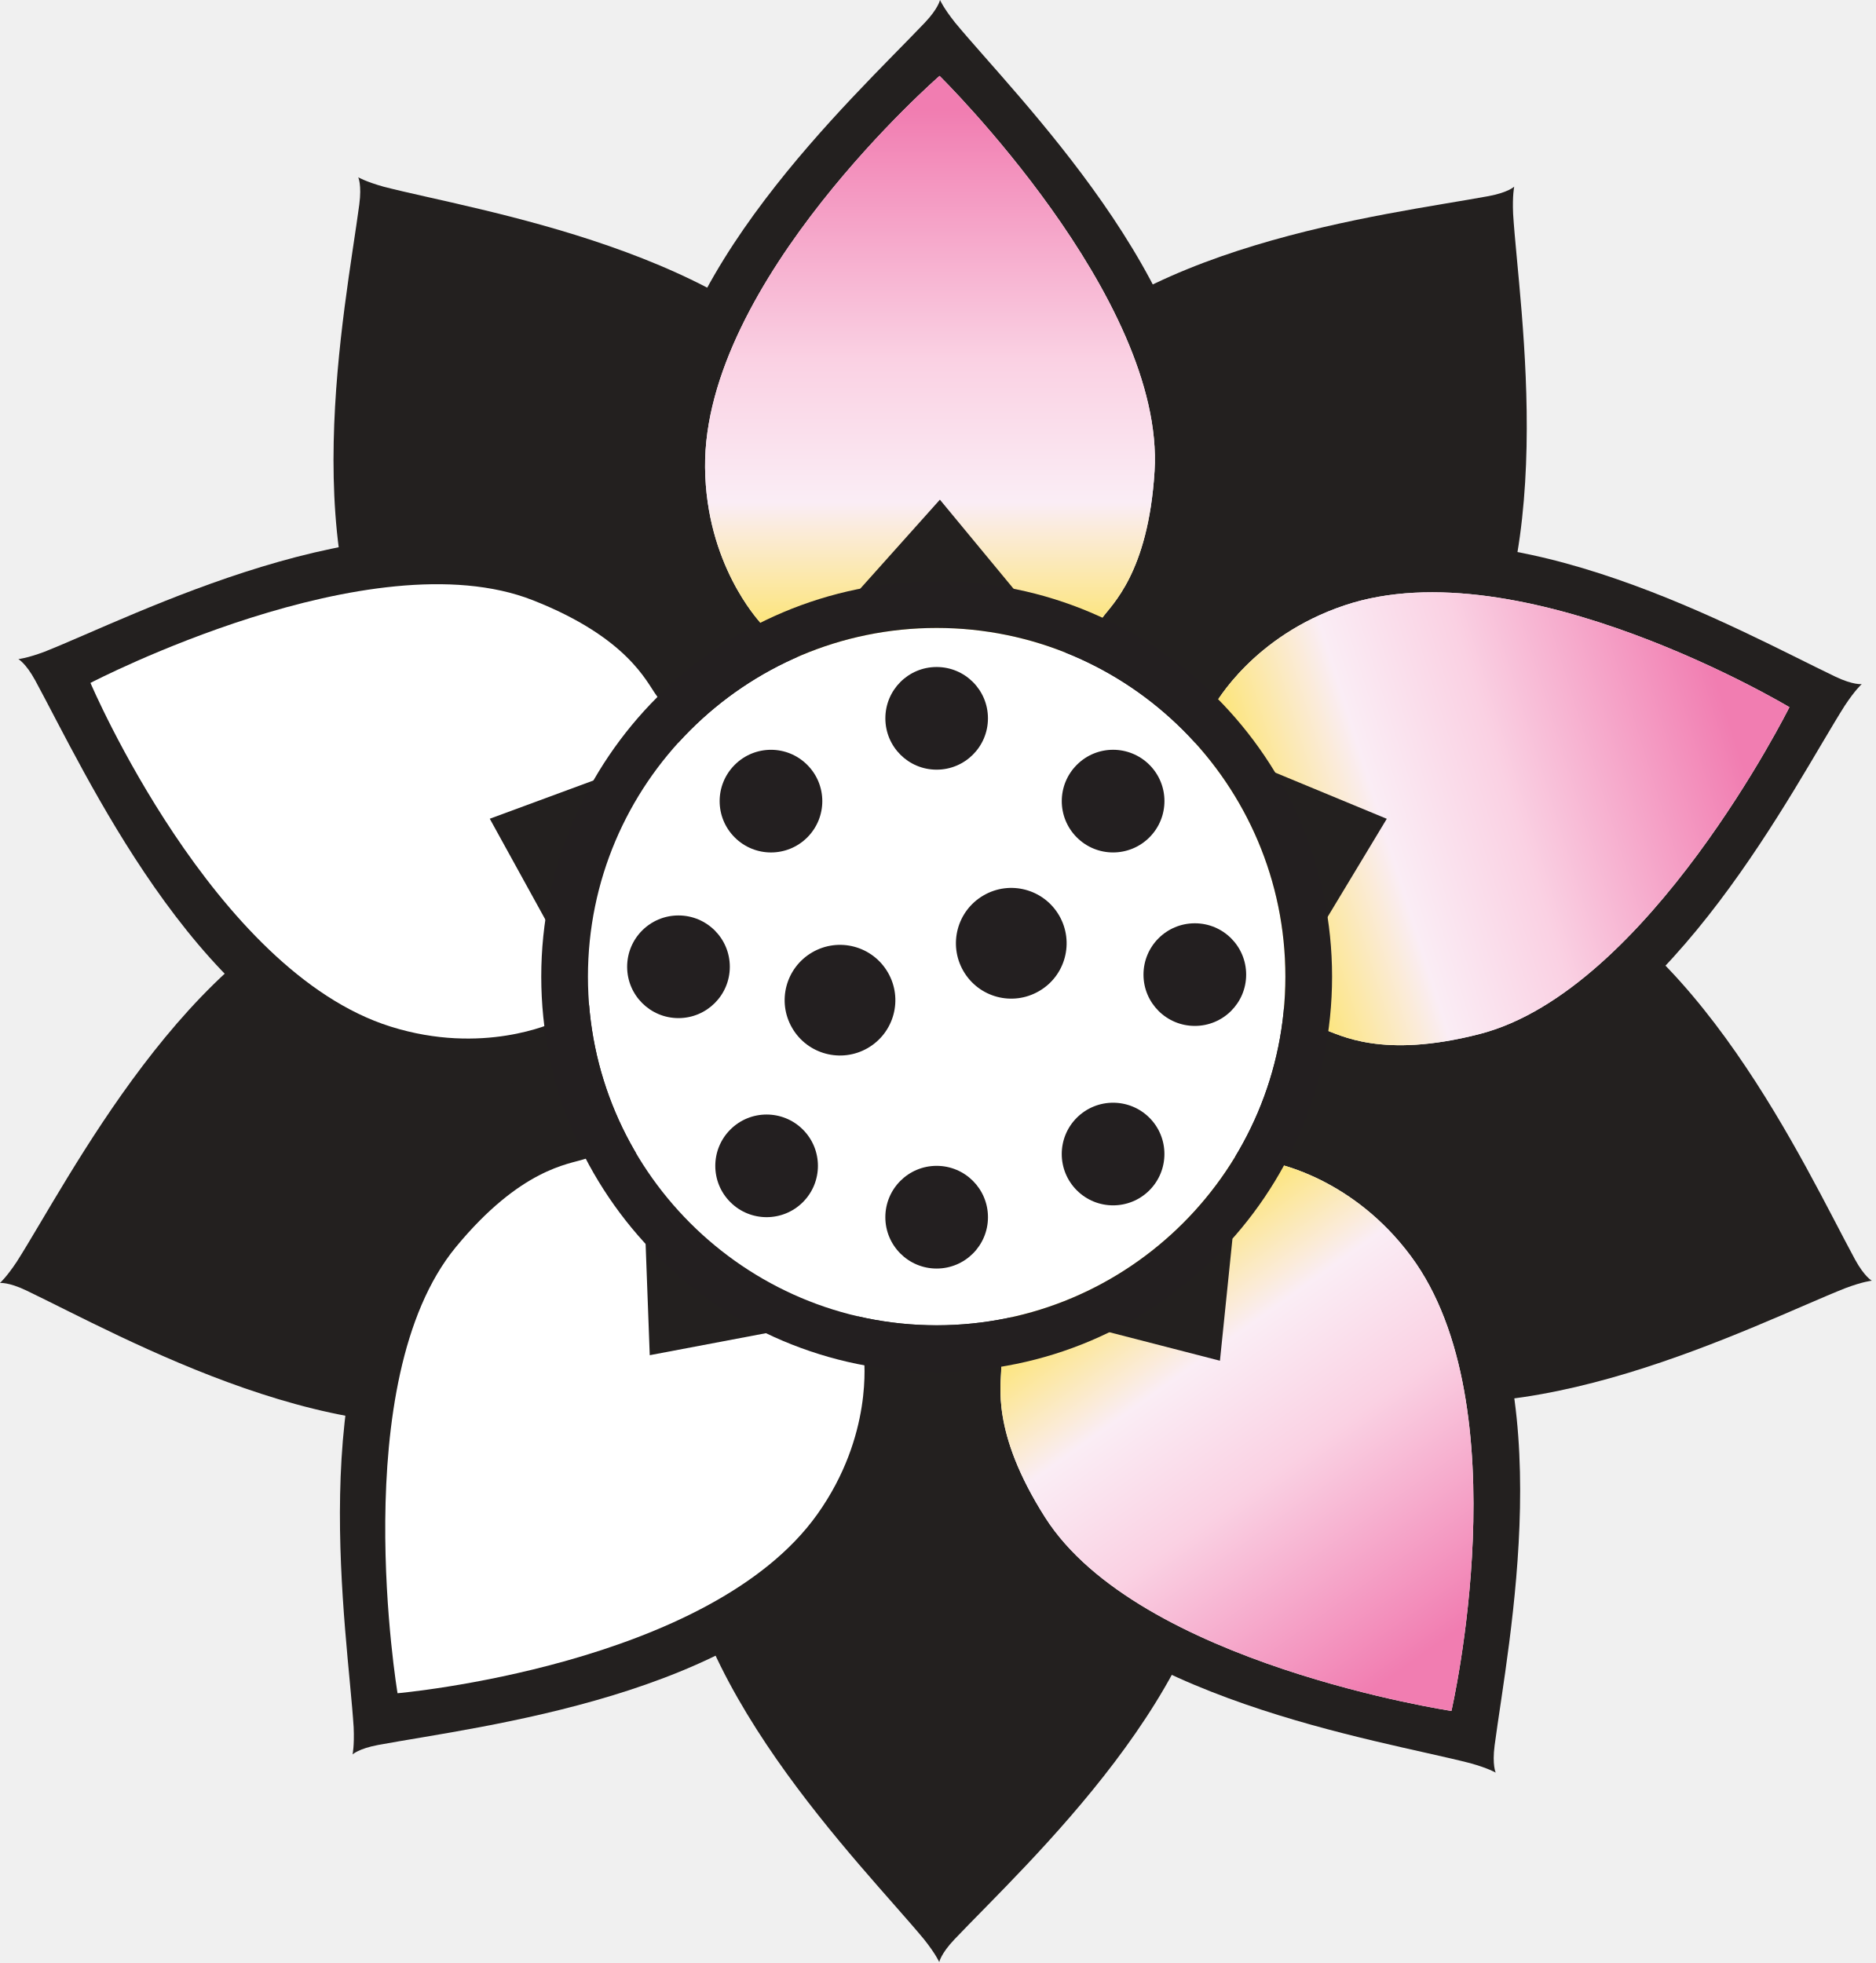
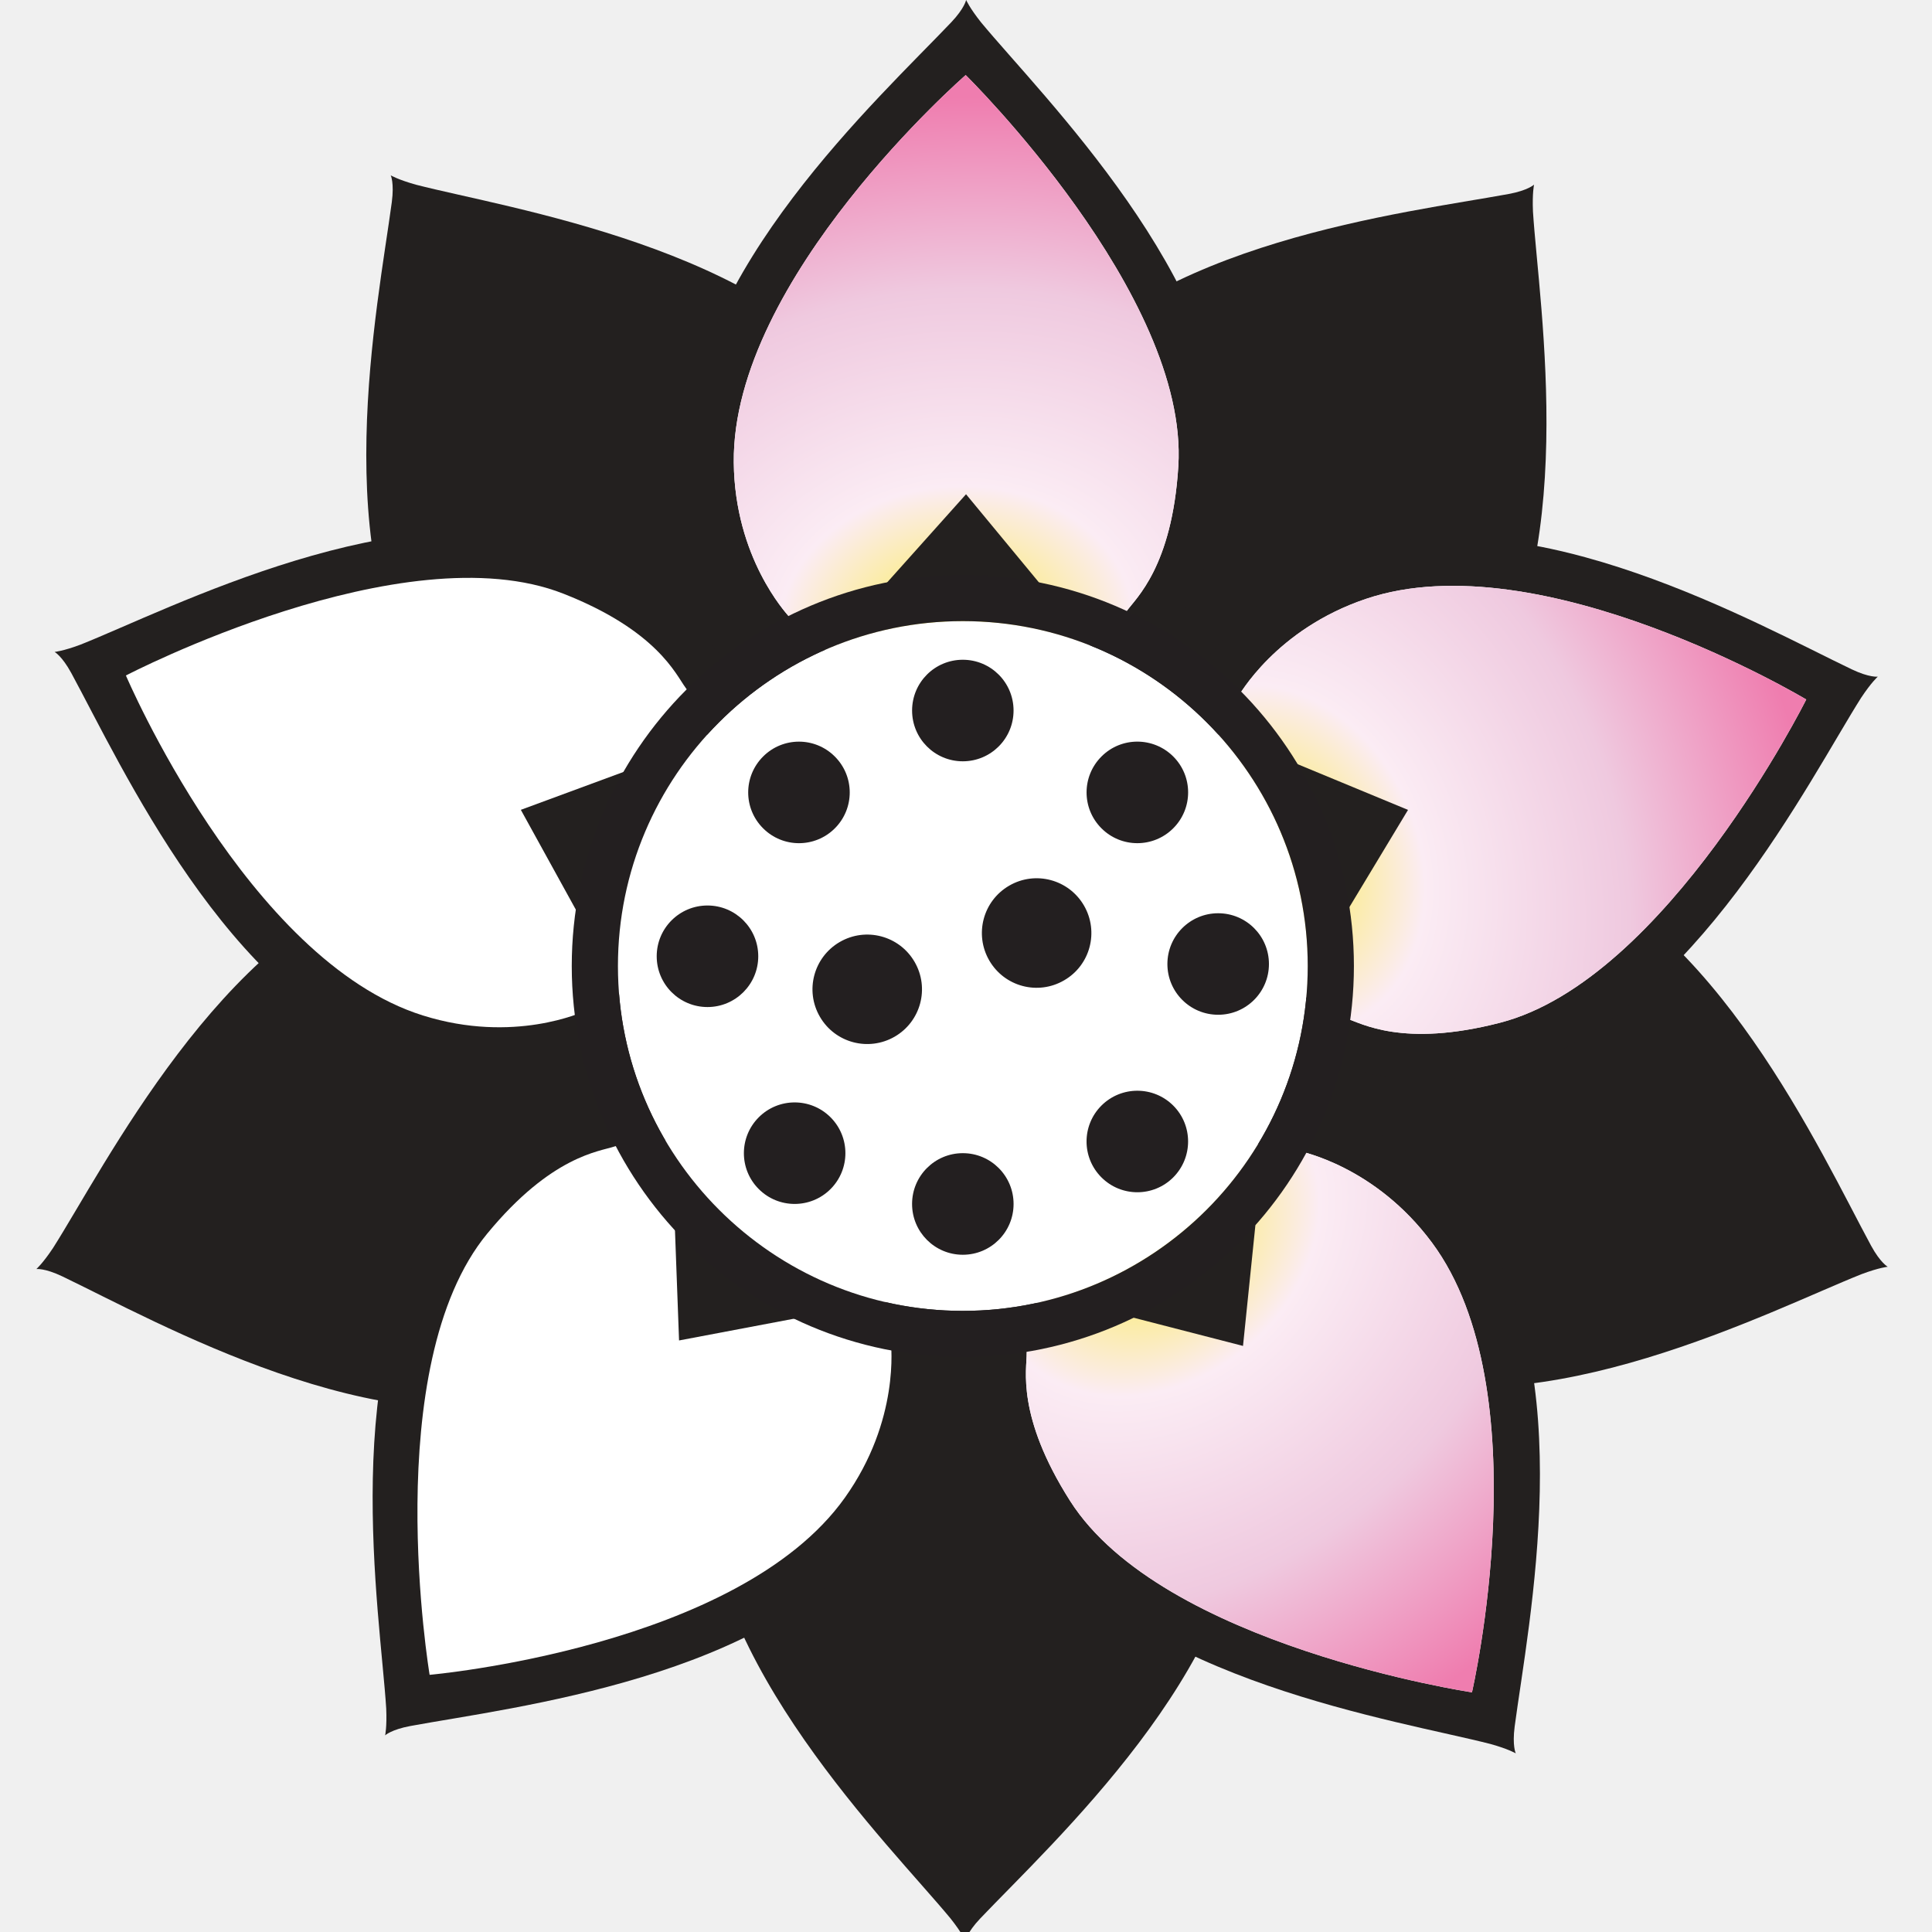
- <svg xmlns="http://www.w3.org/2000/svg" width="384px" height="402px" version="1.1" xml:space="preserve" style="fill-rule:evenodd;clip-rule:evenodd;stroke-linejoin:round;stroke-miterlimit:2;">
-   <g transform="matrix(1,0,0,1,-7.542803,-0)">
+ <svg xmlns="http://www.w3.org/2000/svg" width="400px" height="400px" version="1.1" xml:space="preserve" style="fill-rule:evenodd;clip-rule:evenodd;stroke-linejoin:round;stroke-miterlimit:2;">
+   <g>
    <g>
      <g transform="matrix(107.8855,17.21061,17.21061,-107.8855,84.07665,105.8422)">
        <path d="M-0.129,0.624C-0.129,0.624 -0.12,0.611 -0.119,0.574C-0.114,0.376 -0.136,-0.112 0.099,-0.352C0.598,-0.863 1.322,-0.152 0.831,0.358C0.598,0.601 0.1,0.597 -0.079,0.614C-0.114,0.618 -0.129,0.624 -0.129,0.624Z" style="fill:rgb(35,32,31);fill-rule:nonzero;" />
      </g>
      <g transform="matrix(49.67756,-97.30176,-97.30176,-49.67756,74.65263,281.1909)">
        <path d="M-0.129,0.624C-0.129,0.624 -0.12,0.611 -0.119,0.574C-0.114,0.376 -0.136,-0.112 0.099,-0.352C0.598,-0.863 1.322,-0.152 0.831,0.358C0.598,0.601 0.1,0.597 -0.079,0.614C-0.114,0.618 -0.129,0.624 -0.129,0.624Z" style="fill:rgb(35,32,31);fill-rule:nonzero;" />
      </g>
      <g transform="matrix(-77.2386,-77.26378,-77.26378,77.2386,238.1232,343.6531)">
        <path d="M-0.129,0.624C-0.129,0.624 -0.12,0.611 -0.119,0.574C-0.114,0.376 -0.136,-0.112 0.099,-0.352C0.598,-0.863 1.322,-0.152 0.831,0.358C0.598,0.601 0.1,0.597 -0.079,0.614C-0.114,0.618 -0.129,0.624 -0.129,0.624Z" style="fill:rgb(35,32,31);fill-rule:nonzero;" />
      </g>
      <g transform="matrix(-97.33926,49.60404,49.60404,97.33926,347.328,207.9306)">
        <path d="M-0.129,0.624C-0.129,0.624 -0.12,0.611 -0.119,0.574C-0.114,0.376 -0.136,-0.112 0.099,-0.352C0.598,-0.863 1.322,-0.152 0.831,0.358C0.598,0.601 0.1,0.597 -0.079,0.614C-0.114,0.618 -0.129,0.624 -0.129,0.624Z" style="fill:rgb(35,32,31);fill-rule:nonzero;" />
      </g>
      <g transform="matrix(17.07164,107.9076,107.9076,-17.07164,252.4779,62.79864)">
        <path d="M-0.129,0.624C-0.129,0.624 -0.12,0.611 -0.119,0.574C-0.114,0.376 -0.136,-0.112 0.099,-0.352C0.598,-0.863 1.322,-0.152 0.831,0.358C0.598,0.601 0.1,0.597 -0.079,0.614C-0.114,0.618 -0.129,0.624 -0.129,0.624Z" style="fill:rgb(35,32,31);fill-rule:nonzero;" />
      </g>
+     </g>
+     <g>
      <g transform="matrix(5.555556,0,0,5.555556,0,0)">
        <g transform="matrix(17.51361,-8.943339,-8.943339,-17.51361,9.874318,34.07056)">
          <path d="M-0.129,0.624C-0.129,0.624 -0.12,0.611 -0.119,0.574C-0.114,0.376 -0.136,-0.112 0.099,-0.352C0.598,-0.863 1.322,-0.152 0.831,0.358C0.598,0.601 0.1,0.597 -0.079,0.614C-0.114,0.618 -0.129,0.624 -0.129,0.624Z" style="fill:rgb(35,32,31);fill-rule:nonzero;" />
        </g>
        <g transform="matrix(14.59185,-7.451339,-7.451339,-14.59185,10.61485,33.16888)">
          <path d="M-0.1,0.599C-0.1,0.599 -0.149,-0.104 0.15,-0.397C0.305,-0.549 0.477,-0.555 0.485,-0.556C0.741,-0.6 1.062,-0.257 1.021,-0.004C1.015,0.031 1.023,0.14 0.871,0.312C0.612,0.605 -0.1,0.599 -0.1,0.599Z" style="fill:white;fill-rule:nonzero;" />
-         </g>
-         <g transform="matrix(-1.837691,5.239665,5.239665,1.837691,22.0508,28.07)">
-           <path d="M0.516,-0.323L0.015,0.283L1.06,0.285L0.516,-0.323Z" style="fill:rgb(35,32,31);fill-rule:nonzero;" />
        </g>
      </g>
      <g transform="matrix(5.555556,0,0,5.555556,0,0)">
        <g transform="matrix(-3.080253,-19.4222,-19.4222,3.080253,26.07503,60.24395)">
          <path d="M-0.129,0.624C-0.129,0.624 -0.12,0.611 -0.119,0.574C-0.114,0.376 -0.136,-0.112 0.099,-0.352C0.598,-0.863 1.322,-0.152 0.831,0.358C0.598,0.601 0.1,0.597 -0.079,0.614C-0.114,0.618 -0.129,0.624 -0.129,0.624Z" style="fill:rgb(35,32,31);fill-rule:nonzero;" />
        </g>
        <g transform="matrix(-2.56638,-16.18203,-16.18203,2.56638,25.447,59.2606)">
          <path d="M-0.1,0.599C-0.1,0.599 -0.149,-0.104 0.15,-0.397C0.305,-0.549 0.477,-0.555 0.485,-0.556C0.741,-0.6 1.062,-0.257 1.021,-0.004C1.015,0.031 1.023,0.14 0.871,0.312C0.612,0.605 -0.1,0.599 -0.1,0.599Z" style="fill:white;fill-rule:nonzero;" />
        </g>
-         <g transform="matrix(4.407612,3.377004,3.377004,-4.407612,24.12283,46.78878)">
-           <path d="M0.516,-0.323L0.015,0.283L1.06,0.285L0.516,-0.323Z" style="fill:rgb(35,32,31);fill-rule:nonzero;" />
-         </g>
      </g>
      <g transform="matrix(5.555556,0,0,5.555556,0,0)">
        <g transform="matrix(-19.42246,-3.078629,-3.078629,19.42246,55.90335,52.8253)">
          <path d="M-0.129,0.624C-0.129,0.624 -0.12,0.611 -0.119,0.574C-0.114,0.376 -0.136,-0.112 0.099,-0.352C0.598,-0.863 1.322,-0.152 0.831,0.358C0.598,0.601 0.1,0.597 -0.079,0.614C-0.114,0.618 -0.129,0.624 -0.129,0.624Z" style="fill:rgb(35,32,31);fill-rule:nonzero;" />
        </g>
        <g transform="matrix(-16.18225,-2.565027,-2.565027,16.18225,54.77396,53.11835)">
          <path d="M-0.1,0.599C-0.1,0.599 -0.149,-0.104 0.15,-0.397C0.305,-0.549 0.477,-0.555 0.485,-0.556C0.741,-0.6 1.062,-0.257 1.021,-0.004C1.015,0.031 1.023,0.14 0.871,0.312C0.612,0.605 -0.1,0.599 -0.1,0.599Z" style="fill:white;fill-rule:nonzero;" />
-         </g>
-         <g transform="matrix(-16.18225,-2.565027,-2.565027,16.18225,54.77396,53.11835)">
-           <path d="M-0.1,0.599C-0.1,0.599 -0.149,-0.104 0.15,-0.397C0.305,-0.549 0.477,-0.555 0.485,-0.556C0.741,-0.6 1.062,-0.257 1.021,-0.004C1.015,0.031 1.023,0.14 0.871,0.312C0.612,0.605 -0.1,0.599 -0.1,0.599Z" style="fill:url(#_Linear1);fill-rule:nonzero;" />
-         </g>
-         <g transform="matrix(4.49433,-3.260704,-3.260704,-4.49433,42.95098,50.38966)">
-           <path d="M0.516,-0.323L0.015,0.283L1.06,0.285L0.516,-0.323Z" style="fill:rgb(35,32,31);fill-rule:nonzero;" />
        </g>
      </g>
      <g transform="matrix(5.555556,0,0,5.555556,0,0)">
        <g transform="matrix(-8.92008,17.52547,17.52547,8.92008,57.89314,21.9118)">
          <path d="M-0.129,0.624C-0.129,0.624 -0.12,0.611 -0.119,0.574C-0.114,0.376 -0.136,-0.112 0.099,-0.352C0.598,-0.863 1.322,-0.152 0.831,0.358C0.598,0.601 0.1,0.597 -0.079,0.614C-0.114,0.618 -0.129,0.624 -0.129,0.624Z" style="fill:rgb(35,32,31);fill-rule:nonzero;" />
        </g>
        <g transform="matrix(-7.43196,14.60173,14.60173,7.43196,57.8235,23.07651)">
          <path d="M-0.1,0.599C-0.1,0.599 -0.149,-0.104 0.15,-0.397C0.305,-0.549 0.477,-0.555 0.485,-0.556C0.741,-0.6 1.062,-0.257 1.021,-0.004C1.015,0.031 1.023,0.14 0.871,0.312C0.612,0.605 -0.1,0.599 -0.1,0.599Z" style="fill:white;fill-rule:nonzero;" />
        </g>
-         <g transform="matrix(-7.43196,14.60173,14.60173,7.43196,57.8235,23.07651)">
-           <path d="M-0.1,0.599C-0.1,0.599 -0.149,-0.104 0.15,-0.397C0.305,-0.549 0.477,-0.555 0.485,-0.556C0.741,-0.6 1.062,-0.257 1.021,-0.004C1.015,0.031 1.023,0.14 0.871,0.312C0.612,0.605 -0.1,0.599 -0.1,0.599Z" style="fill:url(#_Linear2);fill-rule:nonzero;" />
-         </g>
-         <g transform="matrix(-1.837691,-5.239665,-5.239665,1.837691,51.72856,33.47983)">
-           <path d="M0.516,-0.323L0.015,0.283L1.06,0.285L0.516,-0.323Z" style="fill:rgb(35,32,31);fill-rule:nonzero;" />
-         </g>
      </g>
      <g transform="matrix(5.555556,0,0,5.555556,0,0)">
        <g transform="matrix(13.90521,13.90521,13.90521,-13.90521,29.12146,10.46928)">
          <path d="M-0.129,0.624C-0.129,0.624 -0.12,0.611 -0.119,0.574C-0.114,0.376 -0.136,-0.112 0.099,-0.352C0.598,-0.863 1.322,-0.152 0.831,0.358C0.598,0.601 0.1,0.597 -0.079,0.614C-0.114,0.618 -0.129,0.624 -0.129,0.624Z" style="fill:rgb(35,32,31);fill-rule:nonzero;" />
        </g>
        <g transform="matrix(11.58543,11.58543,11.58543,-11.58543,30.20746,10.8959)">
          <path d="M-0.1,0.599C-0.1,0.599 -0.149,-0.104 0.15,-0.397C0.305,-0.549 0.477,-0.555 0.485,-0.556C0.741,-0.6 1.062,-0.257 1.021,-0.004C1.015,0.031 1.023,0.14 0.871,0.312C0.612,0.605 -0.1,0.599 -0.1,0.599Z" style="fill:white;fill-rule:nonzero;" />
        </g>
-         <g transform="matrix(11.58543,11.58543,11.58543,-11.58543,30.20746,10.8959)">
-           <path d="M-0.1,0.599C-0.1,0.599 -0.149,-0.104 0.15,-0.397C0.305,-0.549 0.477,-0.555 0.485,-0.556C0.741,-0.6 1.062,-0.257 1.021,-0.004C1.015,0.031 1.023,0.14 0.871,0.312C0.612,0.605 -0.1,0.599 -0.1,0.599Z" style="fill:url(#_Linear3);fill-rule:nonzero;" />
-         </g>
-         <g transform="matrix(-5.552584,-0,-0,5.552584,38.86645,20.2124)">
-           <path d="M0.516,-0.323L0.015,0.283L1.06,0.285L0.516,-0.323Z" style="fill:rgb(35,32,31);fill-rule:nonzero;" />
-         </g>
      </g>
-       <g transform="matrix(5.555556,0,0,5.555556,0,0)">
-         <g transform="matrix(-1.501736,0,0,1.501736,35.88199,48.85336)">
-           <path d="M0,-17.118C4.719,-17.118 8.559,-13.278 8.559,-8.558C8.559,-3.84 4.719,0 0,0C-4.719,0 -8.559,-3.84 -8.559,-8.558C-8.559,-13.278 -4.719,-17.118 0,-17.118" style="fill:white;fill-rule:nonzero;" />
-         </g>
-         <g transform="matrix(1.501736,0,0,1.501736,35.88199,50.5736)">
-           <path d="M0,-19.409C-5.351,-19.409 -9.705,-15.055 -9.705,-9.704C-9.705,-4.354 -5.351,0 0,0C5.351,0 9.705,-4.354 9.705,-9.704C9.705,-15.055 5.351,-19.409 0,-19.409M0,-1.146C-4.719,-1.146 -8.559,-4.985 -8.559,-9.704C-8.559,-14.424 -4.719,-18.263 0,-18.263C4.719,-18.263 8.559,-14.424 8.559,-9.704C8.559,-4.985 4.719,-1.146 0,-1.146" style="fill:rgb(35,31,32);fill-rule:nonzero;" />
-         </g>
-         <g transform="matrix(0,-1.501736,-1.501736,0,35.88169,24.58861)">
-           <path d="M-1.259,-1.259C-1.955,-1.259 -2.519,-0.696 -2.519,0.001C-2.519,0.697 -1.955,1.259 -1.259,1.259C-0.563,1.259 0.001,0.697 0.001,0.001C0.001,-0.696 -0.563,-1.259 -1.259,-1.259" style="fill:rgb(35,31,32);fill-rule:nonzero;" />
-         </g>
-         <g transform="matrix(0,-1.501736,-1.501736,0,35.88244,42.97677)">
-           <path d="M-1.26,-1.259C-0.564,-1.259 0.001,-0.696 0.001,0.001C0.001,0.697 -0.564,1.26 -1.26,1.26C-1.955,1.26 -2.52,0.697 -2.52,0.001C-2.52,-0.696 -1.955,-1.259 -1.26,-1.259" style="fill:rgb(35,31,32);fill-rule:nonzero;" />
-         </g>
-         <g transform="matrix(-1.501736,0,0,1.501736,26.36564,37.52967)">
-           <path d="M0,-2.52C-0.695,-2.52 -1.26,-1.957 -1.26,-1.26C-1.26,-0.564 -0.695,0 0,0C0.696,0 1.26,-0.564 1.26,-1.26C1.26,-1.957 0.696,-2.52 0,-2.52" style="fill:rgb(35,31,32);fill-rule:nonzero;" />
-         </g>
-         <g transform="matrix(-1.501736,0,0,1.501736,45.39759,37.8171)">
-           <path d="M0,-2.519C0.696,-2.519 1.26,-1.956 1.26,-1.259C1.26,-0.563 0.696,0 0,0C-0.696,0 -1.26,-0.563 -1.26,-1.259C-1.26,-1.956 -0.696,-2.519 0,-2.519" style="fill:rgb(35,31,32);fill-rule:nonzero;" />
-         </g>
-         <g transform="matrix(-1.061888,-1.061888,-1.061888,1.061888,27.88351,29.52991)">
-           <path d="M-0.892,-2.149C-1.588,-2.149 -2.151,-1.586 -2.151,-0.89C-2.151,-0.194 -1.588,0.369 -0.892,0.369C-0.195,0.37 0.368,-0.193 0.368,-0.891C0.368,-1.587 -0.195,-2.15 -0.892,-2.149" style="fill:rgb(35,31,32);fill-rule:nonzero;" />
-         </g>
-         <g transform="matrix(-1.061888,-1.061888,-1.061888,1.061888,40.492,42.54059)">
-           <path d="M-0.891,-2.152C-0.196,-2.151 0.368,-1.588 0.369,-0.892C0.369,-0.196 -0.194,0.368 -0.891,0.368C-1.587,0.368 -2.151,-0.196 -2.151,-0.892C-2.15,-1.588 -1.586,-2.152 -0.891,-2.152" style="fill:rgb(35,31,32);fill-rule:nonzero;" />
-         </g>
-         <g transform="matrix(-1.061888,1.061888,1.061888,1.061888,31.50572,42.97556)">
-           <path d="M0.891,-2.15C0.195,-2.151 -0.369,-1.586 -0.369,-0.891C-0.369,-0.195 0.195,0.369 0.891,0.369C1.586,0.369 2.151,-0.195 2.15,-0.891C2.151,-1.586 1.586,-2.15 0.891,-2.15" style="fill:rgb(35,31,32);fill-rule:nonzero;" />
-         </g>
-         <g transform="matrix(-1.299048,0.753448,0.753448,1.299048,34.08943,37.88226)">
-           <path d="M0.681,-2.533C-0.069,-2.533 -0.677,-1.926 -0.677,-1.174C-0.677,-0.424 -0.07,0.183 0.681,0.183C1.432,0.182 2.04,-0.426 2.039,-1.176C2.04,-1.926 1.431,-2.533 0.681,-2.533" style="fill:rgb(35,31,32);fill-rule:nonzero;" />
-         </g>
-         <g transform="matrix(-1.06159,1.062186,1.062186,1.06159,44.27761,29.52931)">
-           <path d="M0.891,-2.15C1.587,-2.15 2.151,-1.587 2.151,-0.891C2.152,-0.195 1.588,0.369 0.891,0.369C0.195,0.369 -0.369,-0.194 -0.369,-0.89C-0.368,-1.586 0.194,-2.151 0.891,-2.15" style="fill:rgb(35,31,32);fill-rule:nonzero;" />
-         </g>
-         <g transform="matrix(-1.299048,0.753448,0.753448,1.299048,40.40325,35.78499)">
-           <path d="M0.681,-2.534C1.432,-2.534 2.039,-1.927 2.04,-1.176C2.04,-0.424 1.433,0.183 0.681,0.182C-0.068,0.184 -0.676,-0.424 -0.677,-1.175C-0.677,-1.927 -0.069,-2.535 0.681,-2.534" style="fill:rgb(35,31,32);fill-rule:nonzero;" />
-         </g>
+     </g>
+     <g id="_3" transform="matrix(-89.90138,-14.25015,-14.25015,89.90138,304.2998,295.102)">
+       <path d="M-0.1,0.599C-0.1,0.599 -0.149,-0.104 0.15,-0.397C0.305,-0.549 0.477,-0.555 0.485,-0.556C0.741,-0.6 1.062,-0.257 1.021,-0.004C1.015,0.031 1.023,0.14 0.871,0.312C0.612,0.605 -0.1,0.599 -0.1,0.599Z" style="fill:url(#_Radial1);fill-rule:nonzero;" />
+     </g>
+     <g id="_2" transform="matrix(-41.28867,81.12072,81.12072,41.28867,321.2416,128.2028)">
+       <path d="M-0.1,0.599C-0.1,0.599 -0.149,-0.104 0.15,-0.397C0.305,-0.549 0.477,-0.555 0.485,-0.556C0.741,-0.6 1.062,-0.257 1.021,-0.004C1.015,0.031 1.023,0.14 0.871,0.312C0.612,0.605 -0.1,0.599 -0.1,0.599Z" style="fill:url(#_Radial2);fill-rule:nonzero;" />
+     </g>
+     <g id="_1" transform="matrix(64.36352,64.36352,64.36352,-64.36352,167.8192,60.53279)">
+       <path d="M-0.1,0.599C-0.1,0.599 -0.149,-0.104 0.15,-0.397C0.305,-0.549 0.477,-0.555 0.485,-0.556C0.741,-0.6 1.062,-0.257 1.021,-0.004C1.015,0.031 1.023,0.14 0.871,0.312C0.612,0.605 -0.1,0.599 -0.1,0.599Z" style="fill:url(#_Radial3);fill-rule:nonzero;" />
+     </g>
+     <g>
+       <g transform="matrix(-10.20939,29.10925,29.10925,10.20939,122.5045,155.9445)">
+         <path d="M0.516,-0.323L0.015,0.283L1.06,0.285L0.516,-0.323Z" style="fill:rgb(35,32,31);fill-rule:nonzero;" />
+       </g>
+       <g transform="matrix(24.48673,18.76113,18.76113,-24.48673,134.0157,259.9377)">
+         <path d="M0.516,-0.323L0.015,0.283L1.06,0.285L0.516,-0.323Z" style="fill:rgb(35,32,31);fill-rule:nonzero;" />
+       </g>
+       <g transform="matrix(24.9685,-18.11502,-18.11502,-24.9685,238.6166,279.9425)">
+         <path d="M0.516,-0.323L0.015,0.283L1.06,0.285L0.516,-0.323Z" style="fill:rgb(35,32,31);fill-rule:nonzero;" />
+       </g>
+       <g transform="matrix(-10.20939,-29.10925,-29.10925,10.20939,287.3809,185.999)">
+         <path d="M0.516,-0.323L0.015,0.283L1.06,0.285L0.516,-0.323Z" style="fill:rgb(35,32,31);fill-rule:nonzero;" />
+       </g>
+       <g transform="matrix(-30.84769,-0,-0,30.84769,215.9247,112.2911)">
+         <path d="M0.516,-0.323L0.015,0.283L1.06,0.285L0.516,-0.323Z" style="fill:rgb(35,32,31);fill-rule:nonzero;" />
+       </g>
+     </g>
+     <g transform="matrix(5.555556,0,0,5.555556,0,0)">
+       <g transform="matrix(-1.501736,0,0,1.501736,35.88199,48.85336)">
+         <path d="M0,-17.118C4.719,-17.118 8.559,-13.278 8.559,-8.558C8.559,-3.84 4.719,0 0,0C-4.719,0 -8.559,-3.84 -8.559,-8.558C-8.559,-13.278 -4.719,-17.118 0,-17.118" style="fill:white;fill-rule:nonzero;" />
+       </g>
+       <g transform="matrix(1.501736,0,0,1.501736,35.88199,50.5736)">
+         <path d="M0,-19.409C-5.351,-19.409 -9.705,-15.055 -9.705,-9.704C-9.705,-4.354 -5.351,0 0,0C5.351,0 9.705,-4.354 9.705,-9.704C9.705,-15.055 5.351,-19.409 0,-19.409M0,-1.146C-4.719,-1.146 -8.559,-4.985 -8.559,-9.704C-8.559,-14.424 -4.719,-18.263 0,-18.263C4.719,-18.263 8.559,-14.424 8.559,-9.704C8.559,-4.985 4.719,-1.146 0,-1.146" style="fill:rgb(35,31,32);fill-rule:nonzero;" />
+       </g>
+       <g transform="matrix(0,-1.501736,-1.501736,0,35.88169,24.58861)">
+         <path d="M-1.259,-1.259C-1.955,-1.259 -2.519,-0.696 -2.519,0.001C-2.519,0.697 -1.955,1.259 -1.259,1.259C-0.563,1.259 0.001,0.697 0.001,0.001C0.001,-0.696 -0.563,-1.259 -1.259,-1.259" style="fill:rgb(35,31,32);fill-rule:nonzero;" />
+       </g>
+       <g transform="matrix(0,-1.501736,-1.501736,0,35.88244,42.97677)">
+         <path d="M-1.26,-1.259C-0.564,-1.259 0.001,-0.696 0.001,0.001C0.001,0.697 -0.564,1.26 -1.26,1.26C-1.955,1.26 -2.52,0.697 -2.52,0.001C-2.52,-0.696 -1.955,-1.259 -1.26,-1.259" style="fill:rgb(35,31,32);fill-rule:nonzero;" />
+       </g>
+       <g transform="matrix(-1.501736,0,0,1.501736,26.36564,37.52967)">
+         <path d="M0,-2.52C-0.695,-2.52 -1.26,-1.957 -1.26,-1.26C-1.26,-0.564 -0.695,0 0,0C0.696,0 1.26,-0.564 1.26,-1.26C1.26,-1.957 0.696,-2.52 0,-2.52" style="fill:rgb(35,31,32);fill-rule:nonzero;" />
+       </g>
+       <g transform="matrix(-1.501736,0,0,1.501736,45.39759,37.8171)">
+         <path d="M0,-2.519C0.696,-2.519 1.26,-1.956 1.26,-1.259C1.26,-0.563 0.696,0 0,0C-0.696,0 -1.26,-0.563 -1.26,-1.259C-1.26,-1.956 -0.696,-2.519 0,-2.519" style="fill:rgb(35,31,32);fill-rule:nonzero;" />
+       </g>
+       <g transform="matrix(-1.061888,-1.061888,-1.061888,1.061888,27.88351,29.52991)">
+         <path d="M-0.892,-2.149C-1.588,-2.149 -2.151,-1.586 -2.151,-0.89C-2.151,-0.194 -1.588,0.369 -0.892,0.369C-0.195,0.37 0.368,-0.193 0.368,-0.891C0.368,-1.587 -0.195,-2.15 -0.892,-2.149" style="fill:rgb(35,31,32);fill-rule:nonzero;" />
+       </g>
+       <g transform="matrix(-1.061888,-1.061888,-1.061888,1.061888,40.492,42.54059)">
+         <path d="M-0.891,-2.152C-0.196,-2.151 0.368,-1.588 0.369,-0.892C0.369,-0.196 -0.194,0.368 -0.891,0.368C-1.587,0.368 -2.151,-0.196 -2.151,-0.892C-2.15,-1.588 -1.586,-2.152 -0.891,-2.152" style="fill:rgb(35,31,32);fill-rule:nonzero;" />
+       </g>
+       <g transform="matrix(-1.061888,1.061888,1.061888,1.061888,31.50572,42.97556)">
+         <path d="M0.891,-2.15C0.195,-2.151 -0.369,-1.586 -0.369,-0.891C-0.369,-0.195 0.195,0.369 0.891,0.369C1.586,0.369 2.151,-0.195 2.15,-0.891C2.151,-1.586 1.586,-2.15 0.891,-2.15" style="fill:rgb(35,31,32);fill-rule:nonzero;" />
+       </g>
+       <g transform="matrix(-1.299048,0.753448,0.753448,1.299048,34.08943,37.88226)">
+         <path d="M0.681,-2.533C-0.069,-2.533 -0.677,-1.926 -0.677,-1.174C-0.677,-0.424 -0.07,0.183 0.681,0.183C1.432,0.182 2.04,-0.426 2.039,-1.176C2.04,-1.926 1.431,-2.533 0.681,-2.533" style="fill:rgb(35,31,32);fill-rule:nonzero;" />
+       </g>
+       <g transform="matrix(-1.06159,1.062186,1.062186,1.06159,44.27761,29.52931)">
+         <path d="M0.891,-2.15C1.587,-2.15 2.151,-1.587 2.151,-0.891C2.152,-0.195 1.588,0.369 0.891,0.369C0.195,0.369 -0.369,-0.194 -0.369,-0.89C-0.368,-1.586 0.194,-2.151 0.891,-2.15" style="fill:rgb(35,31,32);fill-rule:nonzero;" />
+       </g>
+       <g transform="matrix(-1.299048,0.753448,0.753448,1.299048,40.40325,35.78499)">
+         <path d="M0.681,-2.534C1.432,-2.534 2.039,-1.927 2.04,-1.176C2.04,-0.424 1.433,0.183 0.681,0.182C-0.068,0.184 -0.676,-0.424 -0.677,-1.175C-0.677,-1.927 -0.069,-2.535 0.681,-2.534" style="fill:rgb(35,31,32);fill-rule:nonzero;" />
      </g>
    </g>
  </g>
  <defs>
-     <linearGradient id="_Linear1" x1="0" y1="0" x2="1" y2="0" gradientUnits="userSpaceOnUse" gradientTransform="matrix(-0.783819,0.801777,0.801777,0.783819,0.783828,-0.301561)">
-       <stop offset="0" style="stop-color:rgb(253,228,107);stop-opacity:1" />
-       <stop offset="0.26" style="stop-color:rgb(250,237,245);stop-opacity:1" />
-       <stop offset="0.53" style="stop-color:rgb(250,209,227);stop-opacity:1" />
-       <stop offset="1" style="stop-color:rgb(241,125,177);stop-opacity:1" />
-     </linearGradient>
-     <linearGradient id="_Linear2" x1="0" y1="0" x2="1" y2="0" gradientUnits="userSpaceOnUse" gradientTransform="matrix(-0.776769,0.794757,0.794757,0.776769,0.776778,-0.294541)">
-       <stop offset="0" style="stop-color:rgb(253,228,107);stop-opacity:1" />
-       <stop offset="0.27" style="stop-color:rgb(250,237,245);stop-opacity:1" />
-       <stop offset="0.53" style="stop-color:rgb(250,209,227);stop-opacity:1" />
-       <stop offset="1" style="stop-color:rgb(241,125,177);stop-opacity:1" />
-     </linearGradient>
-     <linearGradient id="_Linear3" x1="0" y1="0" x2="1" y2="0" gradientUnits="userSpaceOnUse" gradientTransform="matrix(-0.841811,0.841811,0.841811,0.841811,0.798167,-0.298183)">
-       <stop offset="0" style="stop-color:rgb(253,228,107);stop-opacity:1" />
-       <stop offset="0.26" style="stop-color:rgb(250,237,245);stop-opacity:1" />
-       <stop offset="0.53" style="stop-color:rgb(250,209,227);stop-opacity:1" />
-       <stop offset="1" style="stop-color:rgb(241,125,177);stop-opacity:1" />
-     </linearGradient>
+     <radialGradient id="_Radial1" cx="0" cy="0" r="1" gradientUnits="userSpaceOnUse" gradientTransform="matrix(-0.839991,0.870918,1.042443,1.080824,0.77448,-0.310345)">
+       <stop offset="0" style="stop-color:rgb(250,237,74);stop-opacity:1" />
+       <stop offset="0.27" style="stop-color:rgb(251,236,244);stop-opacity:1" />
+       <stop offset="0.64" style="stop-color:rgb(239,201,223);stop-opacity:1" />
+       <stop offset="1" style="stop-color:rgb(239,125,175);stop-opacity:1" />
+     </radialGradient>
+     <radialGradient id="_Radial2" cx="0" cy="0" r="1" gradientUnits="userSpaceOnUse" gradientTransform="matrix(-0.839991,0.870918,1.042443,1.080824,0.77448,-0.310345)">
+       <stop offset="0" style="stop-color:rgb(250,237,74);stop-opacity:1" />
+       <stop offset="0.27" style="stop-color:rgb(251,236,244);stop-opacity:1" />
+       <stop offset="0.64" style="stop-color:rgb(239,201,223);stop-opacity:1" />
+       <stop offset="1" style="stop-color:rgb(239,125,175);stop-opacity:1" />
+     </radialGradient>
+     <radialGradient id="_Radial3" cx="0" cy="0" r="1" gradientUnits="userSpaceOnUse" gradientTransform="matrix(-0.839991,0.870918,1.042443,1.080824,0.77448,-0.310345)">
+       <stop offset="0" style="stop-color:rgb(250,237,74);stop-opacity:1" />
+       <stop offset="0.27" style="stop-color:rgb(251,236,244);stop-opacity:1" />
+       <stop offset="0.64" style="stop-color:rgb(239,201,223);stop-opacity:1" />
+       <stop offset="1" style="stop-color:rgb(239,125,175);stop-opacity:1" />
+     </radialGradient>
  </defs>
</svg>
